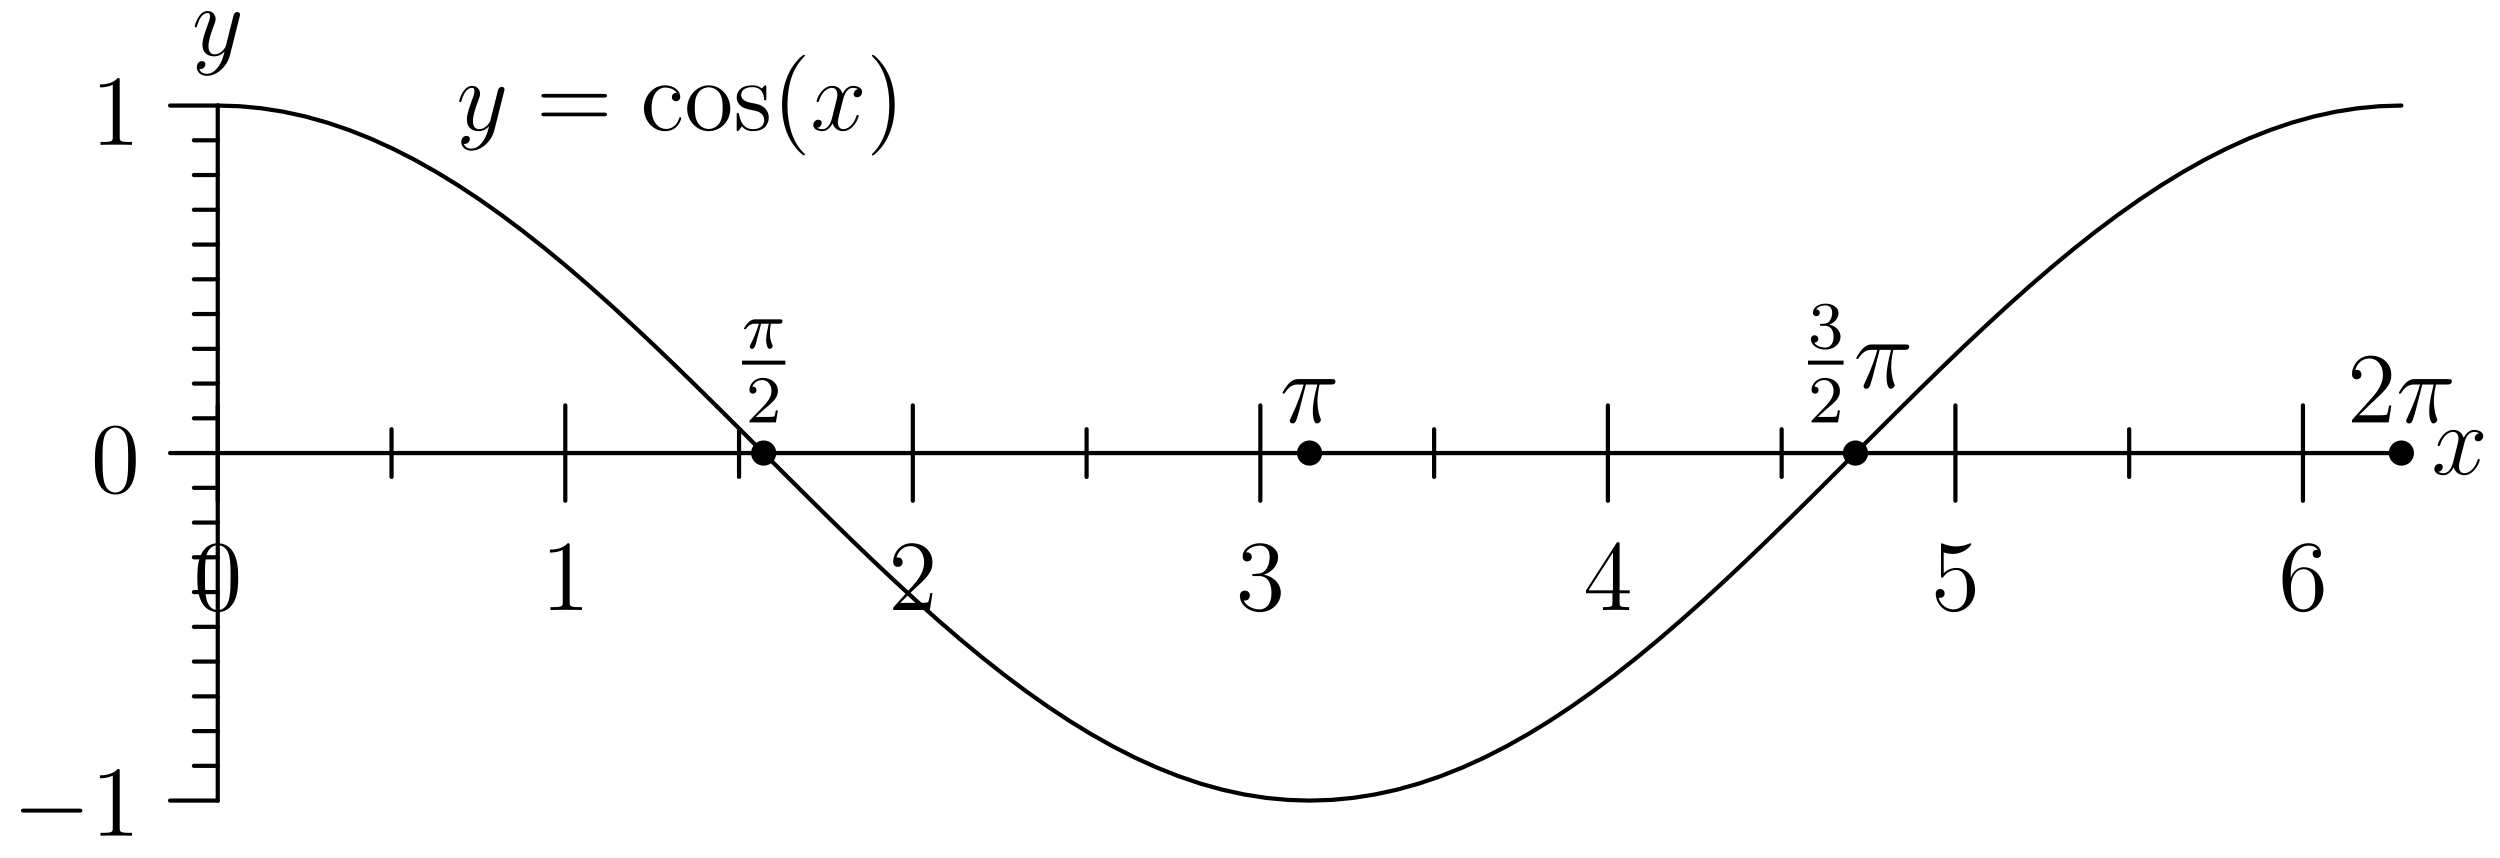
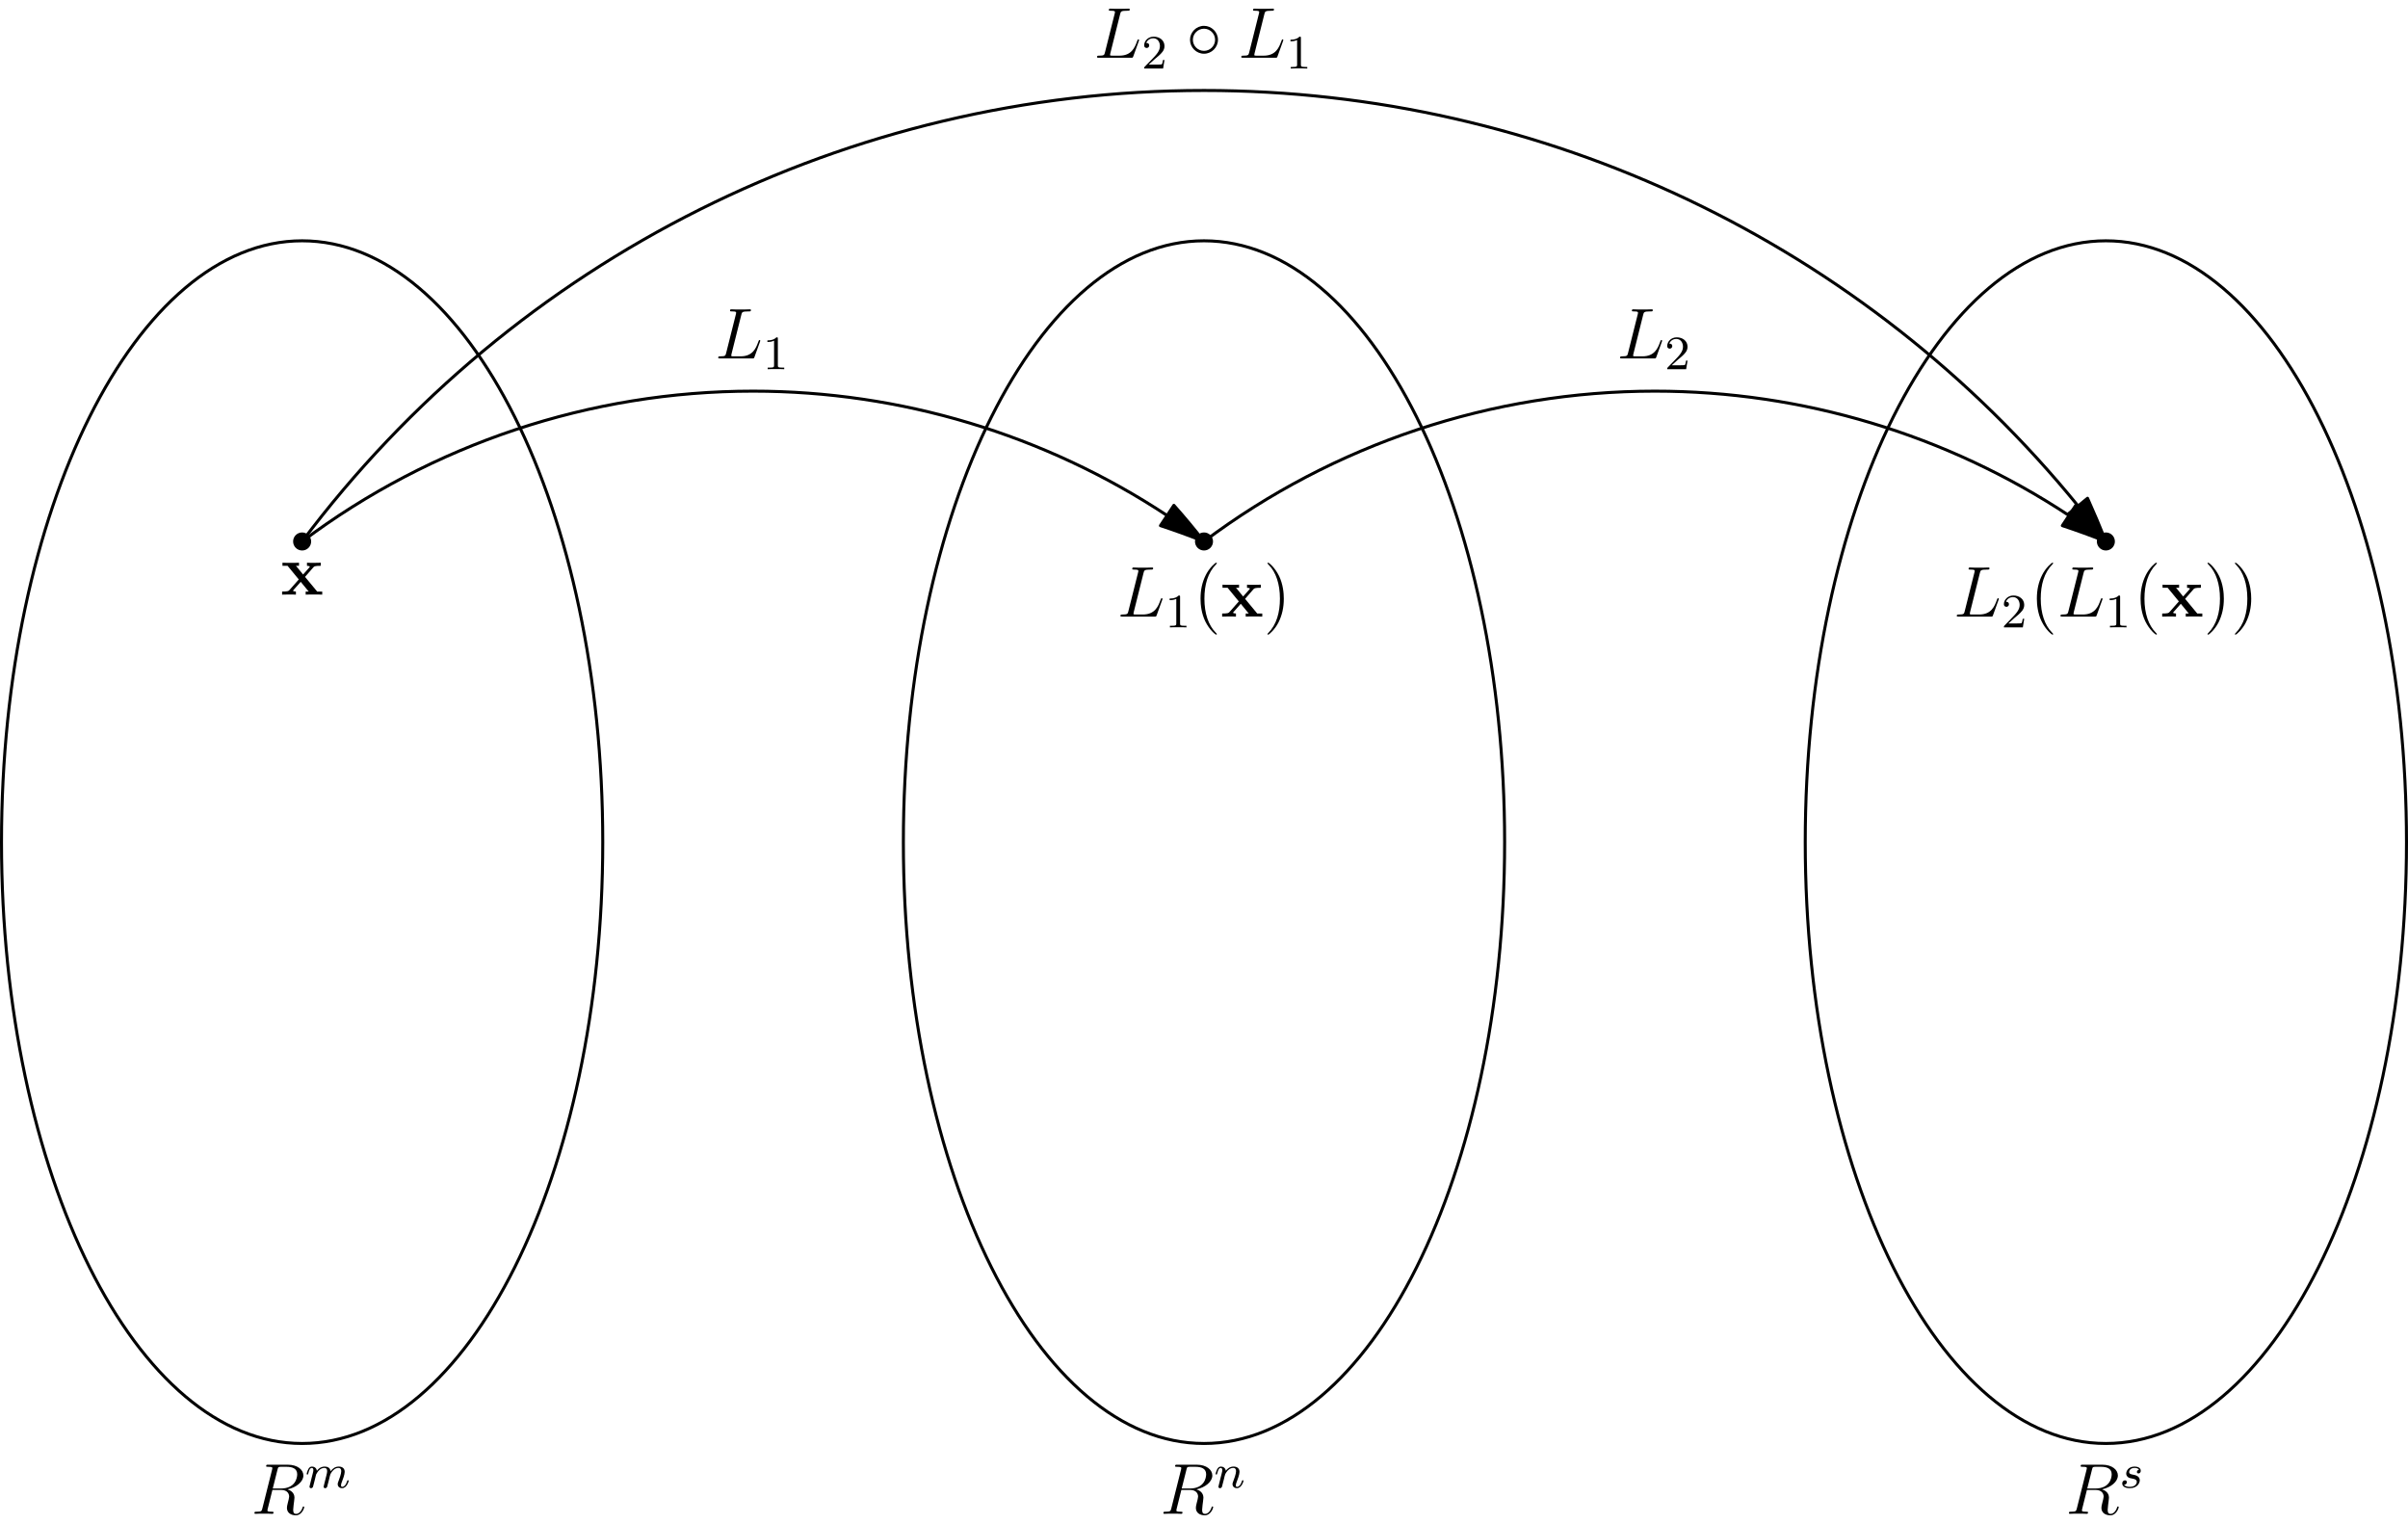
- <svg xmlns="http://www.w3.org/2000/svg" xmlns:xlink="http://www.w3.org/1999/xlink" version="1.1" width="297.384pt" height="101.965pt" viewBox="56.409 53.858 297.384 101.965">
+ <svg xmlns="http://www.w3.org/2000/svg" xmlns:xlink="http://www.w3.org/1999/xlink" version="1.1" width="400.5pt" height="253.296pt" viewBox="56.409 53.858 400.5 253.296">
  <defs>
-     <path id="g1-25" d="M2.264-2.909H3.18C3.013-2.184 2.869-1.594 2.869-1.004C2.869-.948 2.869-.606 2.957-.319C3.061 .016 3.14 .08 3.284 .08C3.459 .08 3.642-.072 3.642-.263C3.642-.319 3.634-.335 3.602-.406C3.435-.773 3.316-1.156 3.316-1.809C3.316-1.993 3.316-2.327 3.435-2.909H4.4C4.527-2.909 4.615-2.909 4.694-2.973C4.79-3.061 4.814-3.164 4.814-3.212C4.814-3.435 4.615-3.435 4.479-3.435H1.602C1.435-3.435 1.132-3.435 .741-3.053C.454-2.766 .231-2.399 .231-2.343C.231-2.271 .287-2.248 .351-2.248C.43-2.248 .446-2.271 .494-2.335C.885-2.909 1.355-2.909 1.538-2.909H2C1.769-2.064 1.347-1.1 1.052-.518C.996-.399 .917-.239 .917-.167C.917 0 1.052 .08 1.18 .08C1.482 .08 1.562-.223 1.73-.877L2.264-2.909Z" />
-     <path id="g3-50" d="M2.248-1.626C2.375-1.745 2.71-2.008 2.837-2.12C3.332-2.574 3.802-3.013 3.802-3.738C3.802-4.686 3.005-5.3 2.008-5.3C1.052-5.3 .422-4.575 .422-3.866C.422-3.475 .733-3.419 .845-3.419C1.012-3.419 1.259-3.539 1.259-3.842C1.259-4.256 .861-4.256 .765-4.256C.996-4.838 1.53-5.037 1.921-5.037C2.662-5.037 3.045-4.407 3.045-3.738C3.045-2.909 2.463-2.303 1.522-1.339L.518-.303C.422-.215 .422-.199 .422 0H3.571L3.802-1.427H3.555C3.531-1.267 3.467-.869 3.371-.717C3.324-.654 2.718-.654 2.59-.654H1.172L2.248-1.626Z" />
-     <path id="g3-51" d="M2.016-2.662C2.646-2.662 3.045-2.2 3.045-1.363C3.045-.367 2.479-.072 2.056-.072C1.618-.072 1.02-.231 .741-.654C1.028-.654 1.227-.837 1.227-1.1C1.227-1.355 1.044-1.538 .789-1.538C.574-1.538 .351-1.403 .351-1.084C.351-.327 1.164 .167 2.072 .167C3.132 .167 3.873-.566 3.873-1.363C3.873-2.024 3.347-2.63 2.534-2.805C3.164-3.029 3.634-3.571 3.634-4.208S2.917-5.3 2.088-5.3C1.235-5.3 .59-4.838 .59-4.232C.59-3.937 .789-3.81 .996-3.81C1.243-3.81 1.403-3.985 1.403-4.216C1.403-4.511 1.148-4.623 .972-4.631C1.307-5.069 1.921-5.093 2.064-5.093C2.271-5.093 2.877-5.029 2.877-4.208C2.877-3.65 2.646-3.316 2.534-3.188C2.295-2.941 2.112-2.925 1.626-2.893C1.474-2.885 1.411-2.877 1.411-2.774C1.411-2.662 1.482-2.662 1.618-2.662H2.016Z" />
-     <path id="g2-25" d="M3.096-4.507H4.447C4.125-3.168 3.921-2.295 3.921-1.339C3.921-1.172 3.921 .12 4.411 .12C4.663 .12 4.878-.108 4.878-.311C4.878-.371 4.878-.395 4.794-.574C4.471-1.399 4.471-2.427 4.471-2.511C4.471-2.582 4.471-3.431 4.722-4.507H6.061C6.217-4.507 6.611-4.507 6.611-4.89C6.611-5.153 6.384-5.153 6.169-5.153H2.236C1.961-5.153 1.554-5.153 1.004-4.567C.693-4.22 .311-3.587 .311-3.515S.371-3.419 .442-3.419C.526-3.419 .538-3.455 .598-3.527C1.219-4.507 1.841-4.507 2.14-4.507H2.821C2.558-3.61 2.26-2.57 1.279-.478C1.184-.287 1.184-.263 1.184-.191C1.184 .06 1.399 .12 1.506 .12C1.853 .12 1.949-.191 2.092-.693C2.283-1.303 2.283-1.327 2.403-1.805L3.096-4.507Z" />
-     <path id="g2-120" d="M5.667-4.878C5.284-4.806 5.141-4.519 5.141-4.292C5.141-4.005 5.368-3.909 5.535-3.909C5.894-3.909 6.145-4.22 6.145-4.543C6.145-5.045 5.571-5.272 5.069-5.272C4.34-5.272 3.933-4.555 3.826-4.328C3.551-5.224 2.809-5.272 2.594-5.272C1.375-5.272 .729-3.706 .729-3.443C.729-3.395 .777-3.335 .861-3.335C.956-3.335 .98-3.407 1.004-3.455C1.411-4.782 2.212-5.033 2.558-5.033C3.096-5.033 3.204-4.531 3.204-4.244C3.204-3.981 3.132-3.706 2.989-3.132L2.582-1.494C2.403-.777 2.056-.12 1.423-.12C1.363-.12 1.064-.12 .813-.275C1.243-.359 1.339-.717 1.339-.861C1.339-1.1 1.16-1.243 .933-1.243C.646-1.243 .335-.992 .335-.61C.335-.108 .897 .12 1.411 .12C1.985 .12 2.391-.335 2.642-.825C2.833-.12 3.431 .12 3.873 .12C5.093 .12 5.738-1.447 5.738-1.71C5.738-1.769 5.691-1.817 5.619-1.817C5.511-1.817 5.499-1.757 5.464-1.662C5.141-.61 4.447-.12 3.909-.12C3.491-.12 3.264-.43 3.264-.921C3.264-1.184 3.312-1.375 3.503-2.164L3.921-3.79C4.101-4.507 4.507-5.033 5.057-5.033C5.081-5.033 5.416-5.033 5.667-4.878Z" />
-     <path id="g2-121" d="M3.144 1.339C2.821 1.793 2.355 2.2 1.769 2.2C1.626 2.2 1.052 2.176 .873 1.626C.909 1.638 .968 1.638 .992 1.638C1.351 1.638 1.59 1.327 1.59 1.052S1.363 .681 1.184 .681C.992 .681 .574 .825 .574 1.411C.574 2.02 1.088 2.439 1.769 2.439C2.965 2.439 4.172 1.339 4.507 .012L5.679-4.651C5.691-4.71 5.715-4.782 5.715-4.854C5.715-5.033 5.571-5.153 5.392-5.153C5.284-5.153 5.033-5.105 4.937-4.746L4.053-1.231C3.993-1.016 3.993-.992 3.897-.861C3.658-.526 3.264-.12 2.69-.12C2.02-.12 1.961-.777 1.961-1.1C1.961-1.781 2.283-2.702 2.606-3.563C2.738-3.909 2.809-4.077 2.809-4.316C2.809-4.818 2.451-5.272 1.865-5.272C.765-5.272 .323-3.539 .323-3.443C.323-3.395 .371-3.335 .454-3.335C.562-3.335 .574-3.383 .622-3.551C.909-4.555 1.363-5.033 1.829-5.033C1.937-5.033 2.14-5.033 2.14-4.639C2.14-4.328 2.008-3.981 1.829-3.527C1.243-1.961 1.243-1.566 1.243-1.279C1.243-.143 2.056 .12 2.654 .12C3.001 .12 3.431 .012 3.85-.43L3.862-.418C3.682 .287 3.563 .753 3.144 1.339Z" />
-     <path id="g4-40" d="M3.885 2.905C3.885 2.869 3.885 2.845 3.682 2.642C2.487 1.435 1.817-.538 1.817-2.977C1.817-5.296 2.379-7.293 3.766-8.703C3.885-8.811 3.885-8.835 3.885-8.871C3.885-8.942 3.826-8.966 3.778-8.966C3.622-8.966 2.642-8.106 2.056-6.934C1.447-5.727 1.172-4.447 1.172-2.977C1.172-1.913 1.339-.49 1.961 .789C2.666 2.224 3.646 3.001 3.778 3.001C3.826 3.001 3.885 2.977 3.885 2.905Z" />
-     <path id="g4-41" d="M3.371-2.977C3.371-3.885 3.252-5.368 2.582-6.755C1.877-8.189 .897-8.966 .765-8.966C.717-8.966 .658-8.942 .658-8.871C.658-8.835 .658-8.811 .861-8.608C2.056-7.4 2.726-5.428 2.726-2.989C2.726-.669 2.164 1.327 .777 2.738C.658 2.845 .658 2.869 .658 2.905C.658 2.977 .717 3.001 .765 3.001C.921 3.001 1.901 2.14 2.487 .968C3.096-.251 3.371-1.542 3.371-2.977Z" />
-     <path id="g4-48" d="M5.356-3.826C5.356-4.818 5.296-5.786 4.866-6.695C4.376-7.687 3.515-7.95 2.929-7.95C2.236-7.95 1.387-7.603 .944-6.611C.61-5.858 .49-5.117 .49-3.826C.49-2.666 .574-1.793 1.004-.944C1.47-.036 2.295 .251 2.917 .251C3.957 .251 4.555-.371 4.902-1.064C5.332-1.961 5.356-3.132 5.356-3.826ZM2.917 .012C2.534 .012 1.757-.203 1.53-1.506C1.399-2.224 1.399-3.132 1.399-3.969C1.399-4.949 1.399-5.834 1.59-6.539C1.793-7.34 2.403-7.711 2.917-7.711C3.371-7.711 4.065-7.436 4.292-6.408C4.447-5.727 4.447-4.782 4.447-3.969C4.447-3.168 4.447-2.26 4.316-1.53C4.089-.215 3.335 .012 2.917 .012Z" />
-     <path id="g4-49" d="M3.443-7.663C3.443-7.938 3.443-7.95 3.204-7.95C2.917-7.627 2.319-7.185 1.088-7.185V-6.838C1.363-6.838 1.961-6.838 2.618-7.149V-.921C2.618-.49 2.582-.347 1.53-.347H1.16V0C1.482-.024 2.642-.024 3.037-.024S4.579-.024 4.902 0V-.347H4.531C3.479-.347 3.443-.49 3.443-.921V-7.663Z" />
-     <path id="g4-50" d="M5.26-2.008H4.997C4.961-1.805 4.866-1.148 4.746-.956C4.663-.849 3.981-.849 3.622-.849H1.411C1.733-1.124 2.463-1.889 2.774-2.176C4.591-3.85 5.26-4.471 5.26-5.655C5.26-7.03 4.172-7.95 2.786-7.95S.586-6.767 .586-5.738C.586-5.129 1.112-5.129 1.148-5.129C1.399-5.129 1.71-5.308 1.71-5.691C1.71-6.025 1.482-6.253 1.148-6.253C1.04-6.253 1.016-6.253 .98-6.241C1.207-7.054 1.853-7.603 2.63-7.603C3.646-7.603 4.268-6.755 4.268-5.655C4.268-4.639 3.682-3.754 3.001-2.989L.586-.287V0H4.949L5.26-2.008Z" />
-     <path id="g4-51" d="M2.2-4.292C1.997-4.28 1.949-4.268 1.949-4.16C1.949-4.041 2.008-4.041 2.224-4.041H2.774C3.79-4.041 4.244-3.204 4.244-2.056C4.244-.49 3.431-.072 2.845-.072C2.271-.072 1.291-.347 .944-1.136C1.327-1.076 1.674-1.291 1.674-1.722C1.674-2.068 1.423-2.307 1.088-2.307C.801-2.307 .49-2.14 .49-1.686C.49-.622 1.554 .251 2.881 .251C4.304 .251 5.356-.837 5.356-2.044C5.356-3.144 4.471-4.005 3.324-4.208C4.364-4.507 5.033-5.38 5.033-6.312C5.033-7.257 4.053-7.95 2.893-7.95C1.698-7.95 .813-7.221 .813-6.348C.813-5.87 1.184-5.774 1.363-5.774C1.614-5.774 1.901-5.954 1.901-6.312C1.901-6.695 1.614-6.862 1.351-6.862C1.279-6.862 1.255-6.862 1.219-6.85C1.674-7.663 2.798-7.663 2.857-7.663C3.252-7.663 4.029-7.484 4.029-6.312C4.029-6.085 3.993-5.416 3.646-4.902C3.288-4.376 2.881-4.34 2.558-4.328L2.2-4.292Z" />
-     <path id="g4-52" d="M4.316-7.783C4.316-8.01 4.316-8.07 4.148-8.07C4.053-8.07 4.017-8.07 3.921-7.926L.323-2.343V-1.997H3.467V-.909C3.467-.466 3.443-.347 2.57-.347H2.331V0C2.606-.024 3.551-.024 3.885-.024S5.177-.024 5.452 0V-.347H5.212C4.352-.347 4.316-.466 4.316-.909V-1.997H5.523V-2.343H4.316V-7.783ZM3.527-6.85V-2.343H.622L3.527-6.85Z" />
-     <path id="g4-53" d="M1.53-6.85C2.044-6.683 2.463-6.671 2.594-6.671C3.945-6.671 4.806-7.663 4.806-7.831C4.806-7.878 4.782-7.938 4.71-7.938C4.686-7.938 4.663-7.938 4.555-7.89C3.885-7.603 3.312-7.568 3.001-7.568C2.212-7.568 1.65-7.807 1.423-7.902C1.339-7.938 1.315-7.938 1.303-7.938C1.207-7.938 1.207-7.867 1.207-7.675V-4.125C1.207-3.909 1.207-3.838 1.351-3.838C1.411-3.838 1.423-3.85 1.542-3.993C1.877-4.483 2.439-4.77 3.037-4.77C3.67-4.77 3.981-4.184 4.077-3.981C4.28-3.515 4.292-2.929 4.292-2.475S4.292-1.339 3.957-.801C3.694-.371 3.228-.072 2.702-.072C1.913-.072 1.136-.61 .921-1.482C.98-1.459 1.052-1.447 1.112-1.447C1.315-1.447 1.638-1.566 1.638-1.973C1.638-2.307 1.411-2.499 1.112-2.499C.897-2.499 .586-2.391 .586-1.925C.586-.909 1.399 .251 2.726 .251C4.077 .251 5.26-.885 5.26-2.403C5.26-3.826 4.304-5.009 3.049-5.009C2.367-5.009 1.841-4.71 1.53-4.376V-6.85Z" />
-     <path id="g4-54" d="M1.47-4.16C1.47-7.185 2.941-7.663 3.587-7.663C4.017-7.663 4.447-7.532 4.674-7.173C4.531-7.173 4.077-7.173 4.077-6.683C4.077-6.42 4.256-6.193 4.567-6.193C4.866-6.193 5.069-6.372 5.069-6.719C5.069-7.34 4.615-7.95 3.575-7.95C2.068-7.95 .49-6.408 .49-3.778C.49-.49 1.925 .251 2.941 .251C4.244 .251 5.356-.885 5.356-2.439C5.356-4.029 4.244-5.093 3.049-5.093C1.985-5.093 1.59-4.172 1.47-3.838V-4.16ZM2.941-.072C2.188-.072 1.829-.741 1.722-.992C1.614-1.303 1.494-1.889 1.494-2.726C1.494-3.67 1.925-4.854 3.001-4.854C3.658-4.854 4.005-4.411 4.184-4.005C4.376-3.563 4.376-2.965 4.376-2.451C4.376-1.841 4.376-1.303 4.148-.849C3.85-.275 3.419-.072 2.941-.072Z" />
-     <path id="g4-61" d="M8.07-3.873C8.237-3.873 8.452-3.873 8.452-4.089C8.452-4.316 8.249-4.316 8.07-4.316H1.028C.861-4.316 .646-4.316 .646-4.101C.646-3.873 .849-3.873 1.028-3.873H8.07ZM8.07-1.65C8.237-1.65 8.452-1.65 8.452-1.865C8.452-2.092 8.249-2.092 8.07-2.092H1.028C.861-2.092 .646-2.092 .646-1.877C.646-1.65 .849-1.65 1.028-1.65H8.07Z" />
-     <path id="g4-99" d="M4.328-4.423C4.184-4.423 3.742-4.423 3.742-3.933C3.742-3.646 3.945-3.443 4.232-3.443C4.507-3.443 4.734-3.61 4.734-3.957C4.734-4.758 3.897-5.332 2.929-5.332C1.53-5.332 .418-4.089 .418-2.582C.418-1.052 1.566 .12 2.917 .12C4.495 .12 4.854-1.315 4.854-1.423S4.77-1.53 4.734-1.53C4.627-1.53 4.615-1.494 4.579-1.351C4.316-.502 3.67-.143 3.025-.143C2.295-.143 1.327-.777 1.327-2.594C1.327-4.579 2.343-5.069 2.941-5.069C3.395-5.069 4.053-4.89 4.328-4.423Z" />
-     <path id="g4-111" d="M5.487-2.558C5.487-4.101 4.316-5.332 2.929-5.332C1.494-5.332 .359-4.065 .359-2.558C.359-1.028 1.554 .12 2.917 .12C4.328 .12 5.487-1.052 5.487-2.558ZM2.929-.143C2.487-.143 1.949-.335 1.602-.921C1.279-1.459 1.267-2.164 1.267-2.666C1.267-3.12 1.267-3.85 1.638-4.388C1.973-4.902 2.499-5.093 2.917-5.093C3.383-5.093 3.885-4.878 4.208-4.411C4.579-3.862 4.579-3.108 4.579-2.666C4.579-2.248 4.579-1.506 4.268-.944C3.933-.371 3.383-.143 2.929-.143Z" />
-     <path id="g4-115" d="M3.921-5.057C3.921-5.272 3.921-5.332 3.802-5.332C3.706-5.332 3.479-5.069 3.395-4.961C3.025-5.26 2.654-5.332 2.271-5.332C.825-5.332 .395-4.543 .395-3.885C.395-3.754 .395-3.335 .849-2.917C1.231-2.582 1.638-2.499 2.188-2.391C2.845-2.26 3.001-2.224 3.3-1.985C3.515-1.805 3.67-1.542 3.67-1.207C3.67-.693 3.371-.12 2.319-.12C1.53-.12 .956-.574 .693-1.769C.646-1.985 .646-1.997 .634-2.008C.61-2.056 .562-2.056 .526-2.056C.395-2.056 .395-1.997 .395-1.781V-.155C.395 .06 .395 .12 .514 .12C.574 .12 .586 .108 .789-.143C.849-.227 .849-.251 1.028-.442C1.482 .12 2.128 .12 2.331 .12C3.587 .12 4.208-.574 4.208-1.518C4.208-2.164 3.814-2.546 3.706-2.654C3.276-3.025 2.953-3.096 2.164-3.24C1.805-3.312 .933-3.479 .933-4.196C.933-4.567 1.184-5.117 2.26-5.117C3.563-5.117 3.634-4.005 3.658-3.634C3.67-3.539 3.754-3.539 3.79-3.539C3.921-3.539 3.921-3.599 3.921-3.814V-5.057Z" />
-     <path id="g0-0" d="M7.878-2.75C8.082-2.75 8.297-2.75 8.297-2.989S8.082-3.228 7.878-3.228H1.411C1.207-3.228 .992-3.228 .992-2.989S1.207-2.75 1.411-2.75H7.878Z" />
+     <path id="g1-14" d="M5.308-2.989C5.308-4.268 4.244-5.308 2.989-5.308C1.698-5.308 .658-4.244 .658-2.989C.658-1.722 1.698-.669 2.989-.669C4.244-.669 5.308-1.71 5.308-2.989ZM2.989-1.148C1.949-1.148 1.136-1.985 1.136-2.989S1.961-4.83 2.989-4.83C3.981-4.83 4.83-4.017 4.83-2.989S3.981-1.148 2.989-1.148Z" />
+     <path id="g5-40" d="M3.885 2.905C3.885 2.869 3.885 2.845 3.682 2.642C2.487 1.435 1.817-.538 1.817-2.977C1.817-5.296 2.379-7.293 3.766-8.703C3.885-8.811 3.885-8.835 3.885-8.871C3.885-8.942 3.826-8.966 3.778-8.966C3.622-8.966 2.642-8.106 2.056-6.934C1.447-5.727 1.172-4.447 1.172-2.977C1.172-1.913 1.339-.49 1.961 .789C2.666 2.224 3.646 3.001 3.778 3.001C3.826 3.001 3.885 2.977 3.885 2.905Z" />
+     <path id="g5-41" d="M3.371-2.977C3.371-3.885 3.252-5.368 2.582-6.755C1.877-8.189 .897-8.966 .765-8.966C.717-8.966 .658-8.942 .658-8.871C.658-8.835 .658-8.811 .861-8.608C2.056-7.4 2.726-5.428 2.726-2.989C2.726-.669 2.164 1.327 .777 2.738C.658 2.845 .658 2.869 .658 2.905C.658 2.977 .717 3.001 .765 3.001C.921 3.001 1.901 2.14 2.487 .968C3.096-.251 3.371-1.542 3.371-2.977Z" />
+     <path id="g2-109" d="M1.594-1.307C1.618-1.427 1.698-1.73 1.722-1.849C1.745-1.929 1.793-2.12 1.809-2.2C1.825-2.24 2.088-2.758 2.439-3.021C2.71-3.228 2.973-3.292 3.196-3.292C3.491-3.292 3.65-3.116 3.65-2.75C3.65-2.558 3.602-2.375 3.515-2.016C3.459-1.809 3.324-1.275 3.276-1.06L3.156-.582C3.116-.446 3.061-.207 3.061-.167C3.061 .016 3.212 .08 3.316 .08C3.459 .08 3.579-.016 3.634-.112C3.658-.159 3.722-.43 3.762-.598L3.945-1.307C3.969-1.427 4.049-1.73 4.073-1.849C4.184-2.279 4.184-2.287 4.368-2.55C4.631-2.941 5.005-3.292 5.539-3.292C5.826-3.292 5.994-3.124 5.994-2.75C5.994-2.311 5.659-1.395 5.507-1.012C5.428-.805 5.404-.749 5.404-.598C5.404-.143 5.778 .08 6.121 .08C6.902 .08 7.229-1.036 7.229-1.14C7.229-1.219 7.165-1.243 7.109-1.243C7.014-1.243 6.998-1.188 6.974-1.108C6.783-.446 6.448-.143 6.145-.143C6.017-.143 5.954-.223 5.954-.406S6.017-.765 6.097-.964C6.217-1.267 6.567-2.184 6.567-2.63C6.567-3.228 6.153-3.515 5.579-3.515C5.029-3.515 4.575-3.228 4.216-2.734C4.152-3.371 3.642-3.515 3.228-3.515C2.861-3.515 2.375-3.387 1.937-2.813C1.881-3.292 1.498-3.515 1.124-3.515C.845-3.515 .646-3.347 .51-3.076C.319-2.702 .239-2.311 .239-2.295C.239-2.224 .295-2.192 .359-2.192C.462-2.192 .47-2.224 .526-2.431C.622-2.821 .765-3.292 1.1-3.292C1.307-3.292 1.355-3.092 1.355-2.917C1.355-2.774 1.315-2.622 1.251-2.359C1.235-2.295 1.116-1.825 1.084-1.714L.789-.518C.757-.399 .709-.199 .709-.167C.709 .016 .861 .08 .964 .08C1.108 .08 1.227-.016 1.283-.112C1.307-.159 1.371-.43 1.411-.598L1.594-1.307Z" />
+     <path id="g2-110" d="M1.594-1.307C1.618-1.427 1.698-1.73 1.722-1.849C1.833-2.279 1.833-2.287 2.016-2.55C2.279-2.941 2.654-3.292 3.188-3.292C3.475-3.292 3.642-3.124 3.642-2.75C3.642-2.311 3.308-1.403 3.156-1.012C3.053-.749 3.053-.701 3.053-.598C3.053-.143 3.427 .08 3.77 .08C4.551 .08 4.878-1.036 4.878-1.14C4.878-1.219 4.814-1.243 4.758-1.243C4.663-1.243 4.647-1.188 4.623-1.108C4.431-.454 4.097-.143 3.794-.143C3.666-.143 3.602-.223 3.602-.406S3.666-.765 3.746-.964C3.866-1.267 4.216-2.184 4.216-2.63C4.216-3.228 3.802-3.515 3.228-3.515C2.582-3.515 2.168-3.124 1.937-2.821C1.881-3.26 1.53-3.515 1.124-3.515C.837-3.515 .638-3.332 .51-3.084C.319-2.71 .239-2.311 .239-2.295C.239-2.224 .295-2.192 .359-2.192C.462-2.192 .47-2.224 .526-2.431C.622-2.821 .765-3.292 1.1-3.292C1.307-3.292 1.355-3.092 1.355-2.917C1.355-2.774 1.315-2.622 1.251-2.359C1.235-2.295 1.116-1.825 1.084-1.714L.789-.518C.757-.399 .709-.199 .709-.167C.709 .016 .861 .08 .964 .08C1.108 .08 1.227-.016 1.283-.112C1.307-.159 1.371-.43 1.411-.598L1.594-1.307Z" />
+     <path id="g2-115" d="M3.212-2.997C3.029-2.965 2.861-2.821 2.861-2.622C2.861-2.479 2.957-2.375 3.132-2.375C3.252-2.375 3.499-2.463 3.499-2.821C3.499-3.316 2.981-3.515 2.487-3.515C1.419-3.515 1.084-2.758 1.084-2.351C1.084-2.271 1.084-1.985 1.379-1.761C1.562-1.618 1.698-1.594 2.112-1.514C2.391-1.459 2.845-1.379 2.845-.964C2.845-.757 2.694-.494 2.471-.343C2.176-.151 1.785-.143 1.658-.143C1.467-.143 .925-.175 .725-.494C1.132-.51 1.188-.837 1.188-.933C1.188-1.172 .972-1.227 .877-1.227C.749-1.227 .422-1.132 .422-.693C.422-.223 .917 .08 1.658 .08C3.045 .08 3.339-.901 3.339-1.235C3.339-1.953 2.558-2.104 2.264-2.16C1.881-2.232 1.57-2.287 1.57-2.622C1.57-2.766 1.706-3.292 2.479-3.292C2.782-3.292 3.092-3.204 3.212-2.997Z" />
+     <path id="g4-49" d="M2.503-5.077C2.503-5.292 2.487-5.3 2.271-5.3C1.945-4.981 1.522-4.79 .765-4.79V-4.527C.98-4.527 1.411-4.527 1.873-4.742V-.654C1.873-.359 1.849-.263 1.092-.263H.813V0C1.14-.024 1.825-.024 2.184-.024S3.236-.024 3.563 0V-.263H3.284C2.527-.263 2.503-.359 2.503-.654V-5.077Z" />
+     <path id="g4-50" d="M2.248-1.626C2.375-1.745 2.71-2.008 2.837-2.12C3.332-2.574 3.802-3.013 3.802-3.738C3.802-4.686 3.005-5.3 2.008-5.3C1.052-5.3 .422-4.575 .422-3.866C.422-3.475 .733-3.419 .845-3.419C1.012-3.419 1.259-3.539 1.259-3.842C1.259-4.256 .861-4.256 .765-4.256C.996-4.838 1.53-5.037 1.921-5.037C2.662-5.037 3.045-4.407 3.045-3.738C3.045-2.909 2.463-2.303 1.522-1.339L.518-.303C.422-.215 .422-.199 .422 0H3.571L3.802-1.427H3.555C3.531-1.267 3.467-.869 3.371-.717C3.324-.654 2.718-.654 2.59-.654H1.172L2.248-1.626Z" />
+     <path id="g3-76" d="M4.388-7.245C4.495-7.699 4.531-7.819 5.583-7.819C5.906-7.819 5.99-7.819 5.99-8.046C5.99-8.165 5.858-8.165 5.81-8.165C5.571-8.165 5.296-8.141 5.057-8.141H3.455C3.228-8.141 2.965-8.165 2.738-8.165C2.642-8.165 2.511-8.165 2.511-7.938C2.511-7.819 2.618-7.819 2.798-7.819C3.527-7.819 3.527-7.723 3.527-7.592C3.527-7.568 3.527-7.496 3.479-7.317L1.865-.885C1.757-.466 1.733-.347 .897-.347C.669-.347 .55-.347 .55-.132C.55 0 .622 0 .861 0H6.217C6.48 0 6.492-.012 6.575-.227L7.496-2.774C7.52-2.833 7.544-2.905 7.544-2.941C7.544-3.013 7.484-3.061 7.424-3.061C7.412-3.061 7.352-3.061 7.329-3.013C7.305-3.001 7.305-2.977 7.209-2.75C6.826-1.698 6.288-.347 4.268-.347H3.12C2.953-.347 2.929-.347 2.857-.359C2.726-.371 2.714-.395 2.714-.49C2.714-.574 2.738-.646 2.762-.753L4.388-7.245Z" />
+     <path id="g3-82" d="M4.4-7.352C4.507-7.795 4.555-7.819 5.021-7.819H5.882C6.91-7.819 7.675-7.508 7.675-6.575C7.675-5.966 7.364-4.208 4.961-4.208H3.61L4.4-7.352ZM6.061-4.065C7.544-4.388 8.703-5.344 8.703-6.372C8.703-7.305 7.759-8.165 6.097-8.165H2.857C2.618-8.165 2.511-8.165 2.511-7.938C2.511-7.819 2.594-7.819 2.821-7.819C3.539-7.819 3.539-7.723 3.539-7.592C3.539-7.568 3.539-7.496 3.491-7.317L1.877-.885C1.769-.466 1.745-.347 .921-.347C.646-.347 .562-.347 .562-.12C.562 0 .693 0 .729 0C.944 0 1.196-.024 1.423-.024H2.833C3.049-.024 3.3 0 3.515 0C3.61 0 3.742 0 3.742-.227C3.742-.347 3.634-.347 3.455-.347C2.726-.347 2.726-.442 2.726-.562C2.726-.574 2.726-.658 2.75-.753L3.551-3.969H4.985C6.121-3.969 6.336-3.252 6.336-2.857C6.336-2.678 6.217-2.212 6.133-1.901C6.001-1.351 5.966-1.219 5.966-.992C5.966-.143 6.659 .251 7.46 .251C8.428 .251 8.847-.933 8.847-1.1C8.847-1.184 8.787-1.219 8.715-1.219C8.62-1.219 8.596-1.148 8.572-1.052C8.285-.203 7.795 .012 7.496 .012S7.006-.12 7.006-.658C7.006-.944 7.149-2.032 7.161-2.092C7.221-2.534 7.221-2.582 7.221-2.678C7.221-3.551 6.516-3.921 6.061-4.065Z" />
+     <path id="g0-120" d="M4.029-2.953L5.416-4.543C5.547-4.698 5.655-4.794 6.647-4.794V-5.308C5.978-5.284 5.954-5.284 5.547-5.284C5.2-5.284 4.686-5.284 4.352-5.308V-4.794C4.579-4.794 4.83-4.734 4.83-4.651C4.83-4.627 4.77-4.543 4.746-4.519L3.706-3.347L2.523-4.794H3.025V-5.308C2.75-5.284 1.937-5.284 1.614-5.284C1.255-5.284 .61-5.284 .275-5.308V-4.794H1.124L2.989-2.523L1.435-.765C1.291-.598 1.207-.514 .215-.514V0C.933-.024 .956-.024 1.327-.024C1.674-.024 2.176-.024 2.511 0V-.514C2.283-.514 2.032-.574 2.032-.658C2.032-.669 2.032-.681 2.116-.777L3.312-2.128L4.639-.514H4.136V0C4.423-.024 5.224-.024 5.559-.024C5.918-.024 6.551-.024 6.886 0V-.514H6.049L4.029-2.953Z" />
  </defs>
  <g id="page1">
-     <g>
-       <g transform="matrix(0.996264 0 0 0.996264 82.3123 107.752)">
-         <path d="M 0 41.495L 0 -41.495" fill="none" stroke="#000000" stroke-linecap="round" stroke-linejoin="round" stroke-miterlimit="10.037" stroke-width="0.502" />
-       </g>
+     <g transform="matrix(0.996264 0 0 0.996264 256.659 193.903)">
+       <path d="M 50.188 0C 50.188 -55.436 27.718 -100.375 0 -100.375C -27.718 -100.375 -50.188 -55.436 -50.188 -0C -50.188 55.436 -27.718 100.375 0 100.375C 27.718 100.375 50.188 55.436 50.188 0Z" fill="none" stroke="#000000" stroke-linecap="round" stroke-linejoin="round" stroke-miterlimit="10.037" stroke-width="0.502" />
    </g>
-     <g>
-       <g transform="matrix(0.996264 0 0 0.996264 82.3123 107.752)">
-         <path d="M 0 41.495L -5.691 41.495" fill="none" stroke="#000000" stroke-linecap="round" stroke-linejoin="round" stroke-miterlimit="10.037" stroke-width="0.502" />
-       </g>
+     <g transform="matrix(0.996264 0 0 0.996264 256.659 193.903)">
+       <path d="M 200.75 0C 200.75 -55.436 178.28 -100.375 150.562 -100.375C 122.845 -100.375 100.375 -55.436 100.375 0C 100.375 55.436 122.845 100.375 150.562 100.375C 178.28 100.375 200.75 55.436 200.75 0Z" fill="none" stroke="#000000" stroke-linecap="round" stroke-linejoin="round" stroke-miterlimit="10.037" stroke-width="0.502" />
    </g>
-     <g>
-       <g transform="matrix(0.996264 0 0 0.996264 82.3123 107.752)">
-         <path d="M 0 0L -5.691 -0" fill="none" stroke="#000000" stroke-linecap="round" stroke-linejoin="round" stroke-miterlimit="10.037" stroke-width="0.502" />
-       </g>
+     <g transform="matrix(0.996264 0 0 0.996264 256.659 193.903)">
+       <path d="M -100.375 -0C -100.375 -55.436 -122.845 -100.375 -150.562 -100.375C -178.28 -100.375 -200.75 -55.436 -200.75 -0C -200.75 55.436 -178.28 100.375 -150.562 100.375C -122.845 100.375 -100.375 55.436 -100.375 -0Z" fill="none" stroke="#000000" stroke-linecap="round" stroke-linejoin="round" stroke-miterlimit="10.037" stroke-width="0.502" />
    </g>
-     <g>
-       <g transform="matrix(0.996264 0 0 0.996264 82.3123 107.752)">
-         <path d="M 0 -41.495L -5.691 -41.495" fill="none" stroke="#000000" stroke-linecap="round" stroke-linejoin="round" stroke-miterlimit="10.037" stroke-width="0.502" />
-       </g>
+     <g transform="matrix(0.996264 0 0 0.996264 256.659 193.903)">
+       <circle cx="0" cy="-50.188" fill="#000000" r="1.506" />
    </g>
-     <g>
-       <g transform="matrix(0.996264 0 0 0.996264 82.3123 107.752)">
-         <path d="M 0 37.346L -2.845 37.346" fill="none" stroke="#000000" stroke-linecap="round" stroke-linejoin="round" stroke-miterlimit="10.037" stroke-width="0.502" />
-       </g>
+     <g transform="matrix(0.996264 0 0 0.996264 256.659 193.903)">
+       <circle cx="150.562" cy="-50.188" fill="#000000" r="1.506" />
    </g>
-     <g>
-       <g transform="matrix(0.996264 0 0 0.996264 82.3123 107.752)">
-         <path d="M 0 33.196L -2.845 33.196" fill="none" stroke="#000000" stroke-linecap="round" stroke-linejoin="round" stroke-miterlimit="10.037" stroke-width="0.502" />
-       </g>
+     <g transform="matrix(0.996264 0 0 0.996264 256.659 193.903)">
+       <circle cx="-150.562" cy="-50.188" fill="#000000" r="1.506" />
    </g>
-     <g>
-       <g transform="matrix(0.996264 0 0 0.996264 82.3123 107.752)">
-         <path d="M 0 29.047L -2.845 29.047" fill="none" stroke="#000000" stroke-linecap="round" stroke-linejoin="round" stroke-miterlimit="10.037" stroke-width="0.502" />
-       </g>
+     <g transform="matrix(0.996264 0 0 0.996264 256.659 193.903)">
+       <path d="M -6.154 -54.521C -26.619 -68.032 -50.649 -75.281 -75.281 -75.281C -102.429 -75.281 -128.844 -66.476 -150.562 -50.188" fill="none" stroke="#000000" stroke-linecap="round" stroke-linejoin="round" stroke-miterlimit="10.037" stroke-width="0.502" />
    </g>
-     <g>
-       <g transform="matrix(0.996264 0 0 0.996264 82.3123 107.752)">
-         <path d="M 0 24.897L -2.845 24.897" fill="none" stroke="#000000" stroke-linecap="round" stroke-linejoin="round" stroke-miterlimit="10.037" stroke-width="0.502" />
-       </g>
+     <g transform="matrix(0.996264 0 0 0.996264 256.659 193.903)">
+       <path d="M 0 -50.188C -1.617 -52.256 -3.295 -54.269 -5.031 -56.223L -7.27 -52.832C -4.825 -52.027 -2.401 -51.146 0 -50.188Z" fill="#000000" />
    </g>
-     <g>
-       <g transform="matrix(0.996264 0 0 0.996264 82.3123 107.752)">
-         <path d="M 0 20.747L -2.845 20.747" fill="none" stroke="#000000" stroke-linecap="round" stroke-linejoin="round" stroke-miterlimit="10.037" stroke-width="0.502" />
-       </g>
+     <g transform="matrix(0.996264 0 0 0.996264 256.659 193.903)">
+       <path d="M 0 -50.188C -1.617 -52.256 -3.295 -54.269 -5.031 -56.223L -7.27 -52.832C -4.825 -52.027 -2.401 -51.146 0 -50.188Z" fill="none" stroke="#000000" stroke-linecap="round" stroke-linejoin="round" stroke-miterlimit="10.037" stroke-width="0.502" />
    </g>
-     <g>
-       <g transform="matrix(0.996264 0 0 0.996264 82.3123 107.752)">
-         <path d="M 0 16.598L -2.845 16.598" fill="none" stroke="#000000" stroke-linecap="round" stroke-linejoin="round" stroke-miterlimit="10.037" stroke-width="0.502" />
-       </g>
+     <g transform="matrix(0.996264 0 0 0.996264 256.659 193.903)">
+       <path d="M 144.408 -54.521C 123.943 -68.032 99.914 -75.281 75.281 -75.281C 48.133 -75.281 21.718 -66.476 0 -50.188" fill="none" stroke="#000000" stroke-linecap="round" stroke-linejoin="round" stroke-miterlimit="10.037" stroke-width="0.502" />
    </g>
-     <g>
-       <g transform="matrix(0.996264 0 0 0.996264 82.3123 107.752)">
-         <path d="M 0 12.448L -2.845 12.448" fill="none" stroke="#000000" stroke-linecap="round" stroke-linejoin="round" stroke-miterlimit="10.037" stroke-width="0.502" />
-       </g>
+     <g transform="matrix(0.996264 0 0 0.996264 256.659 193.903)">
+       <path d="M 150.562 -50.188C 148.945 -52.256 147.267 -54.269 145.532 -56.223L 143.293 -52.832C 145.737 -52.027 148.162 -51.146 150.562 -50.188Z" fill="#000000" />
    </g>
-     <g>
-       <g transform="matrix(0.996264 0 0 0.996264 82.3123 107.752)">
-         <path d="M 0 8.299L -2.845 8.299" fill="none" stroke="#000000" stroke-linecap="round" stroke-linejoin="round" stroke-miterlimit="10.037" stroke-width="0.502" />
-       </g>
+     <g transform="matrix(0.996264 0 0 0.996264 256.659 193.903)">
+       <path d="M 150.562 -50.188C 148.945 -52.256 147.267 -54.269 145.532 -56.223L 143.293 -52.832C 145.737 -52.027 148.162 -51.146 150.562 -50.188Z" fill="none" stroke="#000000" stroke-linecap="round" stroke-linejoin="round" stroke-miterlimit="10.037" stroke-width="0.502" />
    </g>
-     <g>
-       <g transform="matrix(0.996264 0 0 0.996264 82.3123 107.752)">
-         <path d="M 0 4.149L -2.845 4.149" fill="none" stroke="#000000" stroke-linecap="round" stroke-linejoin="round" stroke-miterlimit="10.037" stroke-width="0.502" />
-       </g>
+     <g transform="matrix(0.996264 0 0 0.996264 256.659 193.903)">
+       <path d="M 145.927 -56.118C 110.276 -99.896 56.723 -125.469 0 -125.469C -59.238 -125.469 -115.02 -97.578 -150.562 -50.188" fill="none" stroke="#000000" stroke-linecap="round" stroke-linejoin="round" stroke-miterlimit="10.037" stroke-width="0.502" />
    </g>
-     <g>
-       <g transform="matrix(0.996264 0 0 0.996264 82.3123 107.752)">
-         <path d="M 0 -4.149L -2.845 -4.149" fill="none" stroke="#000000" stroke-linecap="round" stroke-linejoin="round" stroke-miterlimit="10.037" stroke-width="0.502" />
-       </g>
+     <g transform="matrix(0.996264 0 0 0.996264 256.659 193.903)">
+       <path d="M 150.562 -50.188C 149.59 -52.619 148.57 -55.024 147.503 -57.402L 144.359 -54.841C 146.453 -53.336 148.522 -51.785 150.562 -50.188Z" fill="#000000" />
    </g>
-     <g>
-       <g transform="matrix(0.996264 0 0 0.996264 82.3123 107.752)">
-         <path d="M 0 -8.299L -2.845 -8.299" fill="none" stroke="#000000" stroke-linecap="round" stroke-linejoin="round" stroke-miterlimit="10.037" stroke-width="0.502" />
-       </g>
+     <g transform="matrix(0.996264 0 0 0.996264 256.659 193.903)">
+       <path d="M 150.562 -50.188C 149.59 -52.619 148.57 -55.024 147.503 -57.402L 144.359 -54.841C 146.453 -53.336 148.522 -51.785 150.562 -50.188Z" fill="none" stroke="#000000" stroke-linecap="round" stroke-linejoin="round" stroke-miterlimit="10.037" stroke-width="0.502" />
    </g>
-     <g>
-       <g transform="matrix(0.996264 0 0 0.996264 82.3123 107.752)">
-         <path d="M 0 -12.448L -2.845 -12.448" fill="none" stroke="#000000" stroke-linecap="round" stroke-linejoin="round" stroke-miterlimit="10.037" stroke-width="0.502" />
-       </g>
-     </g>
-     <g>
-       <g transform="matrix(0.996264 0 0 0.996264 82.3123 107.752)">
-         <path d="M 0 -16.598L -2.845 -16.598" fill="none" stroke="#000000" stroke-linecap="round" stroke-linejoin="round" stroke-miterlimit="10.037" stroke-width="0.502" />
-       </g>
-     </g>
-     <g>
-       <g transform="matrix(0.996264 0 0 0.996264 82.3123 107.752)">
-         <path d="M 0 -20.747L -2.845 -20.747" fill="none" stroke="#000000" stroke-linecap="round" stroke-linejoin="round" stroke-miterlimit="10.037" stroke-width="0.502" />
-       </g>
-     </g>
-     <g>
-       <g transform="matrix(0.996264 0 0 0.996264 82.3123 107.752)">
-         <path d="M 0 -24.897L -2.845 -24.897" fill="none" stroke="#000000" stroke-linecap="round" stroke-linejoin="round" stroke-miterlimit="10.037" stroke-width="0.502" />
-       </g>
-     </g>
-     <g>
-       <g transform="matrix(0.996264 0 0 0.996264 82.3123 107.752)">
-         <path d="M 0 -29.047L -2.845 -29.047" fill="none" stroke="#000000" stroke-linecap="round" stroke-linejoin="round" stroke-miterlimit="10.037" stroke-width="0.502" />
-       </g>
-     </g>
-     <g>
-       <g transform="matrix(0.996264 0 0 0.996264 82.3123 107.752)">
-         <path d="M 0 -33.196L -2.845 -33.196" fill="none" stroke="#000000" stroke-linecap="round" stroke-linejoin="round" stroke-miterlimit="10.037" stroke-width="0.502" />
-       </g>
-     </g>
-     <g>
-       <g transform="matrix(0.996264 0 0 0.996264 82.3123 107.752)">
-         <path d="M 0 -37.346L -2.845 -37.346" fill="none" stroke="#000000" stroke-linecap="round" stroke-linejoin="round" stroke-miterlimit="10.037" stroke-width="0.502" />
-       </g>
-     </g>
-     <use x="57.909" y="153.272" xlink:href="#g0-0" />
-     <use x="67.207" y="153.272" xlink:href="#g4-49" />
-     <use x="67.207" y="112.43" xlink:href="#g4-48" />
-     <use x="67.207" y="71.09" xlink:href="#g4-49" />
-     <g>
-       <g transform="matrix(0.996264 0 0 0.996264 82.3123 107.752)">
-         <path d="M -5.78917e-13 -0L 260.721 0" fill="none" stroke="#000000" stroke-linecap="round" stroke-linejoin="round" stroke-miterlimit="10.037" stroke-width="0.502" />
-       </g>
-     </g>
-     <g>
-       <g transform="matrix(0.996264 0 0 0.996264 82.3123 107.752)">
-         <path d="M 9.82014e-29 -5.691L 9.82014e-29 5.691" fill="none" stroke="#000000" stroke-linecap="round" stroke-linejoin="round" stroke-miterlimit="10.037" stroke-width="0.502" />
-       </g>
-     </g>
-     <g>
-       <g transform="matrix(0.996264 0 0 0.996264 82.3123 107.752)">
-         <path d="M 41.495 -5.691L 41.495 5.691" fill="none" stroke="#000000" stroke-linecap="round" stroke-linejoin="round" stroke-miterlimit="10.037" stroke-width="0.502" />
-       </g>
-     </g>
-     <g>
-       <g transform="matrix(0.996264 0 0 0.996264 82.3123 107.752)">
-         <path d="M 82.99 -5.691L 82.99 5.691" fill="none" stroke="#000000" stroke-linecap="round" stroke-linejoin="round" stroke-miterlimit="10.037" stroke-width="0.502" />
-       </g>
-     </g>
-     <g>
-       <g transform="matrix(0.996264 0 0 0.996264 82.3123 107.752)">
-         <path d="M 124.485 -5.691L 124.485 5.691" fill="none" stroke="#000000" stroke-linecap="round" stroke-linejoin="round" stroke-miterlimit="10.037" stroke-width="0.502" />
-       </g>
-     </g>
-     <g>
-       <g transform="matrix(0.996264 0 0 0.996264 82.3123 107.752)">
-         <path d="M 165.98 -5.691L 165.98 5.691" fill="none" stroke="#000000" stroke-linecap="round" stroke-linejoin="round" stroke-miterlimit="10.037" stroke-width="0.502" />
-       </g>
-     </g>
-     <g>
-       <g transform="matrix(0.996264 0 0 0.996264 82.3123 107.752)">
-         <path d="M 207.475 -5.691L 207.475 5.691" fill="none" stroke="#000000" stroke-linecap="round" stroke-linejoin="round" stroke-miterlimit="10.037" stroke-width="0.502" />
-       </g>
-     </g>
-     <g>
-       <g transform="matrix(0.996264 0 0 0.996264 82.3123 107.752)">
-         <path d="M 248.97 -5.691L 248.97 5.691" fill="none" stroke="#000000" stroke-linecap="round" stroke-linejoin="round" stroke-miterlimit="10.037" stroke-width="0.502" />
-       </g>
-     </g>
-     <g>
-       <g transform="matrix(0.996264 0 0 0.996264 82.3123 107.752)">
-         <path d="M 20.747 -2.845L 20.747 2.845" fill="none" stroke="#000000" stroke-linecap="round" stroke-linejoin="round" stroke-miterlimit="10.037" stroke-width="0.502" />
-       </g>
-     </g>
-     <g>
-       <g transform="matrix(0.996264 0 0 0.996264 82.3123 107.752)">
-         <path d="M 62.242 -2.845L 62.242 2.845" fill="none" stroke="#000000" stroke-linecap="round" stroke-linejoin="round" stroke-miterlimit="10.037" stroke-width="0.502" />
-       </g>
-     </g>
-     <g>
-       <g transform="matrix(0.996264 0 0 0.996264 82.3123 107.752)">
-         <path d="M 103.738 -2.845L 103.738 2.845" fill="none" stroke="#000000" stroke-linecap="round" stroke-linejoin="round" stroke-miterlimit="10.037" stroke-width="0.502" />
-       </g>
-     </g>
-     <g>
-       <g transform="matrix(0.996264 0 0 0.996264 82.3123 107.752)">
-         <path d="M 145.233 -2.845L 145.233 2.845" fill="none" stroke="#000000" stroke-linecap="round" stroke-linejoin="round" stroke-miterlimit="10.037" stroke-width="0.502" />
-       </g>
-     </g>
-     <g>
-       <g transform="matrix(0.996264 0 0 0.996264 82.3123 107.752)">
-         <path d="M 186.728 -2.845L 186.728 2.845" fill="none" stroke="#000000" stroke-linecap="round" stroke-linejoin="round" stroke-miterlimit="10.037" stroke-width="0.502" />
-       </g>
-     </g>
-     <g>
-       <g transform="matrix(0.996264 0 0 0.996264 82.3123 107.752)">
-         <path d="M 228.223 -2.845L 228.223 2.845" fill="none" stroke="#000000" stroke-linecap="round" stroke-linejoin="round" stroke-miterlimit="10.037" stroke-width="0.502" />
-       </g>
-     </g>
-     <use x="79.39" y="126.423" xlink:href="#g4-48" />
-     <use x="120.73" y="126.423" xlink:href="#g4-49" />
-     <use x="162.07" y="126.423" xlink:href="#g4-50" />
-     <use x="203.41" y="126.423" xlink:href="#g4-51" />
-     <use x="244.75" y="126.423" xlink:href="#g4-52" />
-     <use x="286.09" y="126.423" xlink:href="#g4-53" />
-     <use x="327.43" y="126.423" xlink:href="#g4-54" />
-     <g transform="matrix(0.996264 0 0 0.996264 82.3123 107.752)">
-       <path d="M 0 -41.495L 2.607 -41.413L 5.214 -41.168L 7.822 -40.76L 10.429 -40.191L 13.036 -39.464L 15.643 -38.581L 18.25 -37.546L 20.858 -36.362L 23.465 -35.035L 26.072 -33.57L 28.679 -31.973L 31.287 -30.249L 33.894 -28.405L 36.501 -26.45L 39.108 -24.39L 41.715 -22.234L 44.323 -19.99L 46.93 -17.668L 49.537 -15.275L 52.144 -12.823L 54.751 -10.319L 57.359 -7.775L 59.966 -5.201L 62.573 -2.605L 65.18 -2.54084e-15L 67.787 2.605L 70.395 5.201L 73.002 7.775L 75.609 10.319L 78.216 12.823L 80.823 15.275L 83.431 17.668L 86.038 19.99L 88.645 22.234L 91.252 24.39L 93.859 26.45L 96.467 28.405L 99.074 30.249L 101.681 31.973L 104.288 33.57L 106.896 35.035L 109.503 36.362L 112.11 37.546L 114.717 38.581L 117.324 39.464L 119.932 40.191L 122.539 40.76L 125.146 41.168L 127.753 41.413L 130.36 41.495L 132.968 41.413L 135.575 41.168L 138.182 40.76L 140.789 40.191L 143.397 39.464L 146.004 38.581L 148.611 37.546L 151.218 36.362L 153.825 35.035L 156.433 33.57L 159.04 31.973L 161.647 30.249L 164.254 28.405L 166.861 26.45L 169.469 24.39L 172.076 22.234L 174.683 19.99L 177.29 17.668L 179.897 15.275L 182.505 12.823L 185.112 10.319L 187.719 7.775L 190.326 5.201L 192.933 2.605L 195.541 7.62251e-15L 198.148 -2.605L 200.755 -5.201L 203.362 -7.775L 205.97 -10.319L 208.577 -12.823L 211.184 -15.275L 213.791 -17.668L 216.398 -19.99L 219.006 -22.234L 221.613 -24.39L 224.22 -26.45L 226.827 -28.405L 229.434 -30.249L 232.042 -31.973L 234.649 -33.57L 237.256 -35.035L 239.863 -36.362L 242.47 -37.546L 245.078 -38.581L 247.685 -39.464L 250.292 -40.191L 252.899 -40.76L 255.506 -41.168L 258.114 -41.413L 260.721 -41.495" fill="none" stroke="#000000" stroke-linecap="round" stroke-linejoin="round" stroke-miterlimit="10.037" stroke-width="0.502" />
-     </g>
-     <use x="345.65" y="110.266" xlink:href="#g2-120" />
-     <use x="79.248" y="60.441" xlink:href="#g2-121" />
-     <g transform="matrix(0.996264 0 0 0.996264 82.3123 107.752)">
-       <circle cx="260.721" cy="-0" fill="#000000" r="1.506" />
-     </g>
-     <use x="335.602" y="104.106" xlink:href="#g4-50" />
-     <use x="341.455" y="104.106" xlink:href="#g2-25" />
-     <g transform="matrix(0.996264 0 0 0.996264 82.3123 107.752)">
-       <circle cx="130.36" cy="-0" fill="#000000" r="1.506" />
-     </g>
-     <use x="208.655" y="104.106" xlink:href="#g2-25" />
-     <g transform="matrix(0.996264 0 0 0.996264 82.3123 107.752)">
-       <circle cx="65.18" cy="-0" fill="#000000" r="1.506" />
-     </g>
-     <use x="144.678" y="95.276" xlink:href="#g1-25" />
-     <rect x="144.678" y="96.755" height=".478" width="5.149" />
-     <use x="145.136" y="104.106" xlink:href="#g3-50" />
-     <g transform="matrix(0.996264 0 0 0.996264 82.3123 107.752)">
-       <circle cx="195.541" cy="-0" fill="#000000" r="1.506" />
-     </g>
-     <use x="271.475" y="95.276" xlink:href="#g3-51" />
-     <rect x="271.475" y="96.755" height=".478" width="4.234" />
-     <use x="271.475" y="104.106" xlink:href="#g3-50" />
-     <use x="276.904" y="99.983" xlink:href="#g2-25" />
-     <use x="110.707" y="69.341" xlink:href="#g2-121" />
-     <use x="120.164" y="69.341" xlink:href="#g4-61" />
-     <use x="132.59" y="69.341" xlink:href="#g4-99" />
-     <use x="137.792" y="69.341" xlink:href="#g4-111" />
-     <use x="143.645" y="69.341" xlink:href="#g4-115" />
-     <use x="148.263" y="69.341" xlink:href="#g4-40" />
-     <use x="152.815" y="69.341" xlink:href="#g2-120" />
-     <use x="159.467" y="69.341" xlink:href="#g4-41" />
+     <use x="103.114" y="152.743" xlink:href="#g0-120" />
+     <use x="242.213" y="156.396" xlink:href="#g3-76" />
+     <use x="250.178" y="158.189" xlink:href="#g4-49" />
+     <use x="254.91" y="156.396" xlink:href="#g5-40" />
+     <use x="259.462" y="156.396" xlink:href="#g0-120" />
+     <use x="266.561" y="156.396" xlink:href="#g5-41" />
+     <use x="381.313" y="156.396" xlink:href="#g3-76" />
+     <use x="389.277" y="158.189" xlink:href="#g4-50" />
+     <use x="394.009" y="156.396" xlink:href="#g5-40" />
+     <use x="398.562" y="156.396" xlink:href="#g3-76" />
+     <use x="406.526" y="158.189" xlink:href="#g4-49" />
+     <use x="411.259" y="156.396" xlink:href="#g5-40" />
+     <use x="415.811" y="156.396" xlink:href="#g0-120" />
+     <use x="422.909" y="156.396" xlink:href="#g5-41" />
+     <use x="427.462" y="156.396" xlink:href="#g5-41" />
+     <use x="98.165" y="305.599" xlink:href="#g3-82" />
+     <use x="107.173" y="301.26" xlink:href="#g2-109" />
+     <use x="249.341" y="305.599" xlink:href="#g3-82" />
+     <use x="258.349" y="301.26" xlink:href="#g2-110" />
+     <use x="399.952" y="305.599" xlink:href="#g3-82" />
+     <use x="408.96" y="301.26" xlink:href="#g2-115" />
+     <use x="175.315" y="113.463" xlink:href="#g3-76" />
+     <use x="183.279" y="115.256" xlink:href="#g4-49" />
+     <use x="325.315" y="113.463" xlink:href="#g3-76" />
+     <use x="333.279" y="115.256" xlink:href="#g4-50" />
+     <use x="238.321" y="63.463" xlink:href="#g3-76" />
+     <use x="246.285" y="65.256" xlink:href="#g4-50" />
+     <use x="253.674" y="63.463" xlink:href="#g1-14" />
+     <use x="262.309" y="63.463" xlink:href="#g3-76" />
+     <use x="270.273" y="65.256" xlink:href="#g4-49" />
  </g>
</svg>
